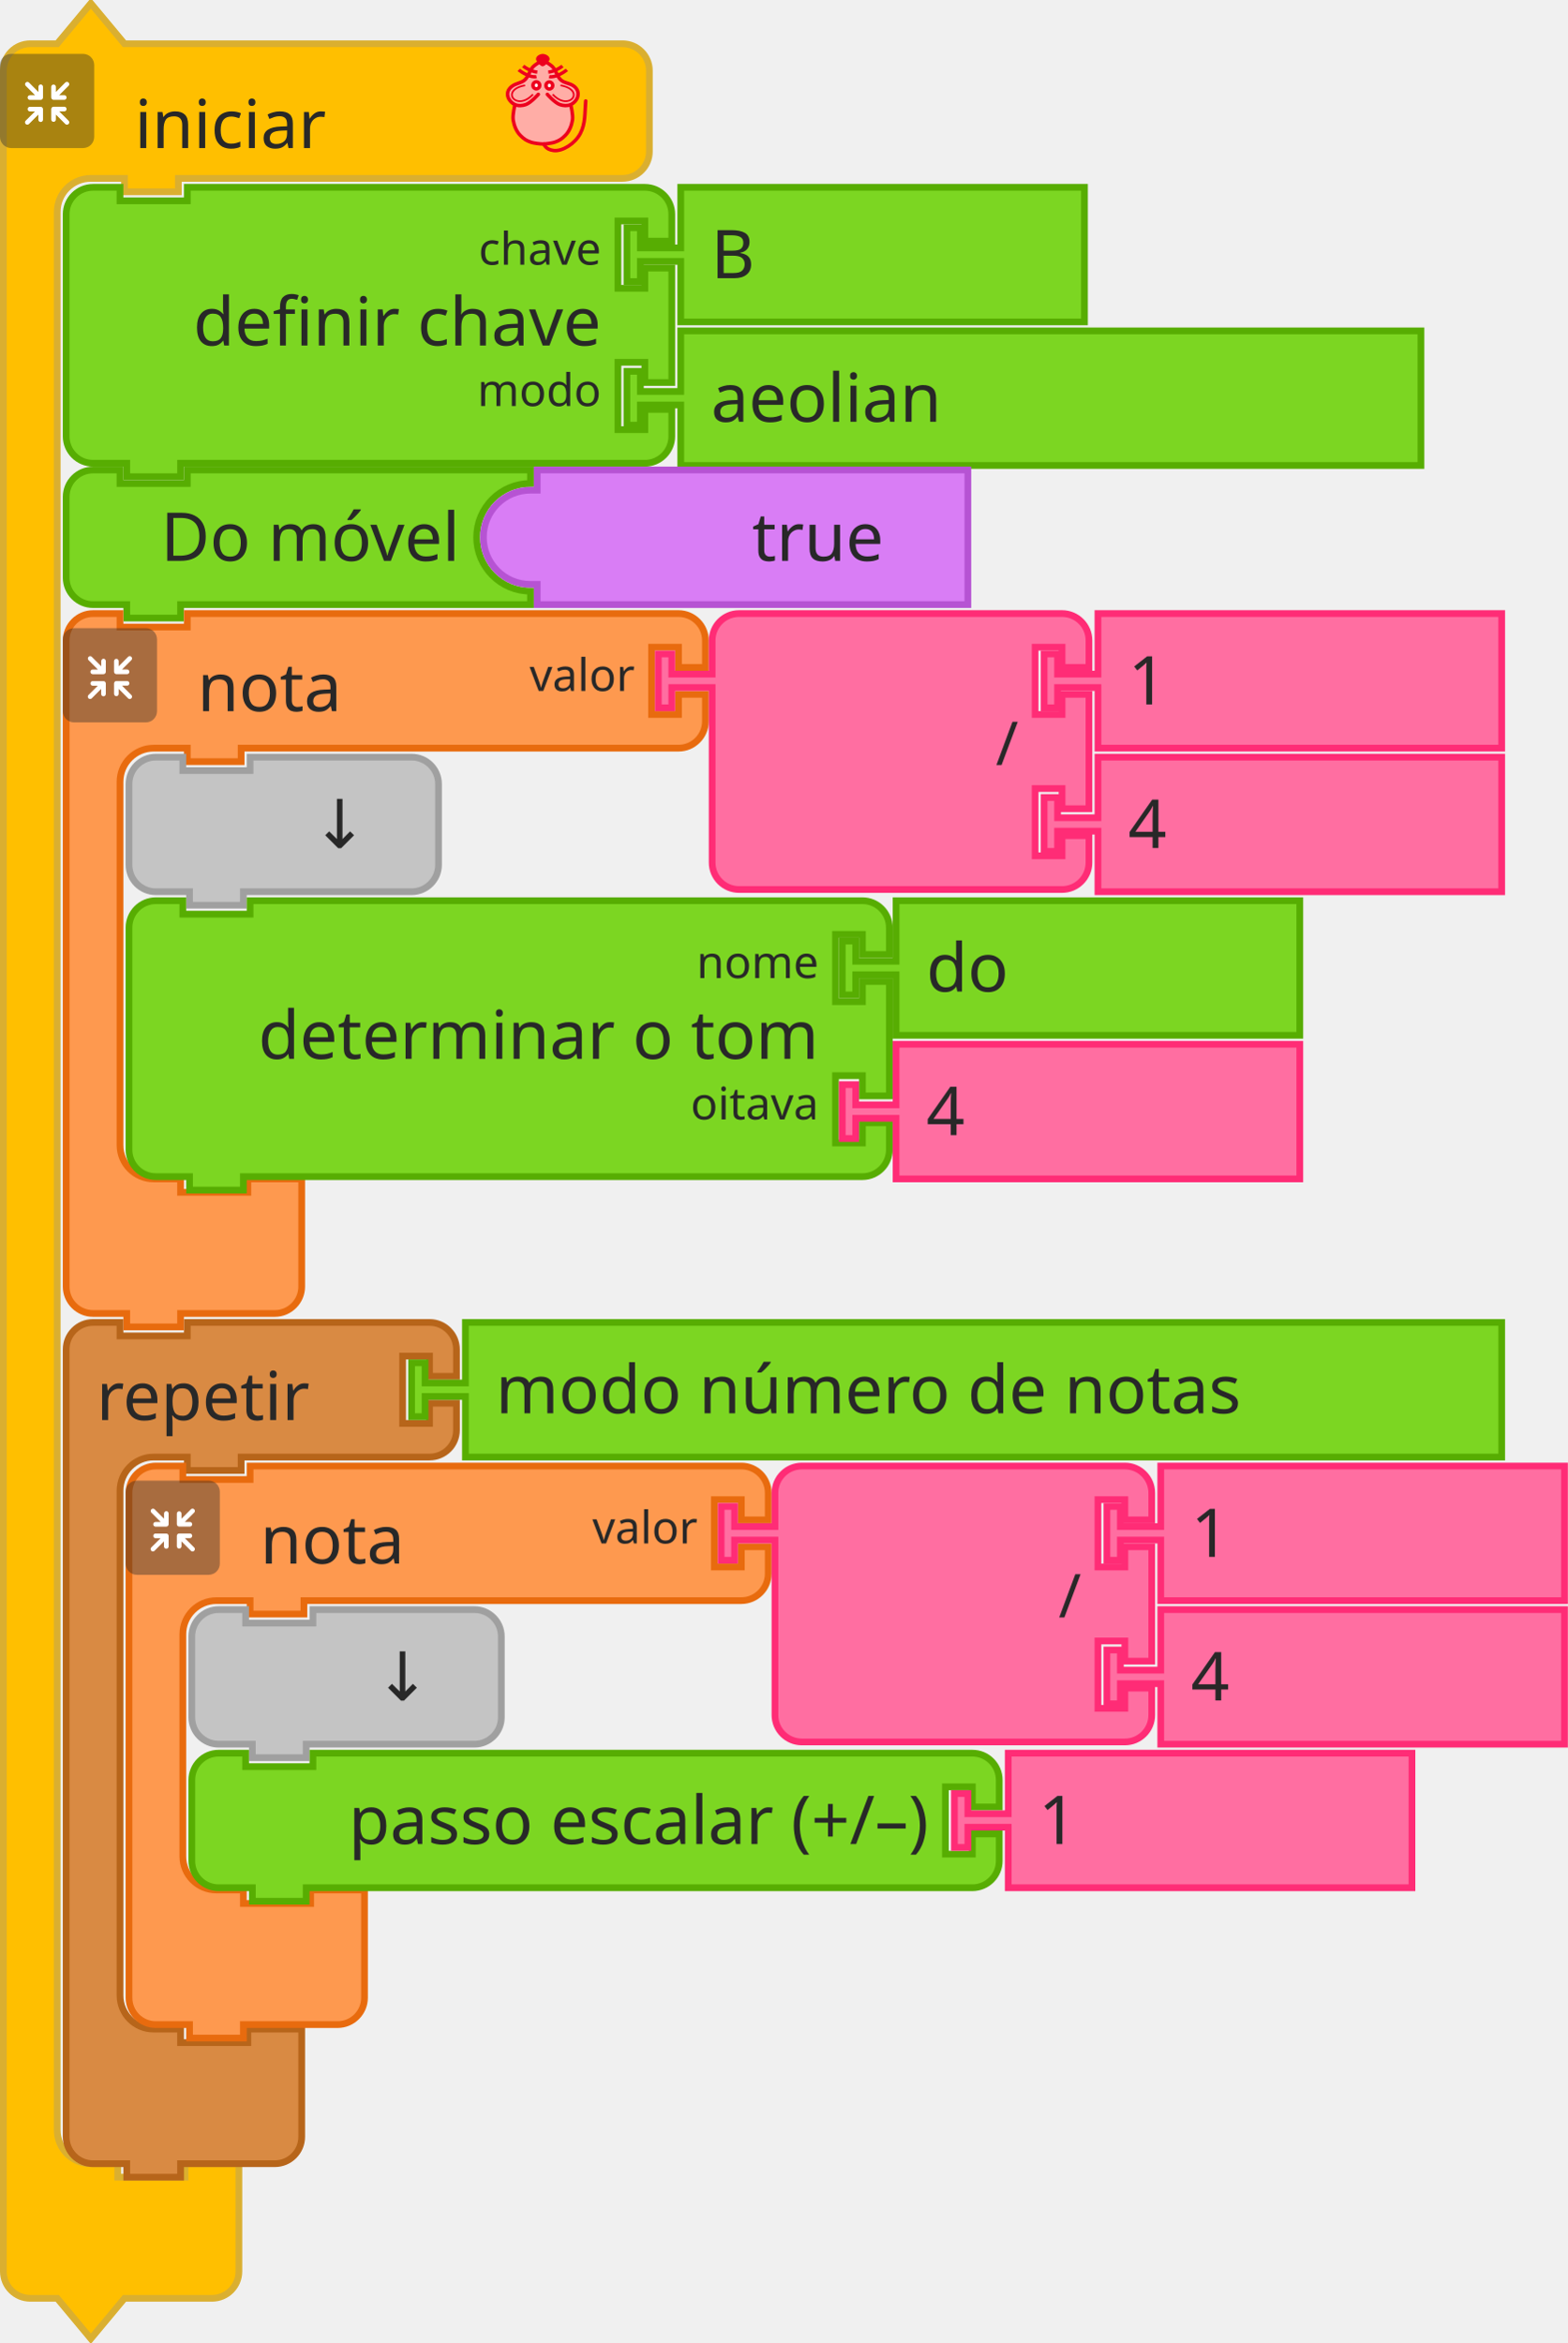
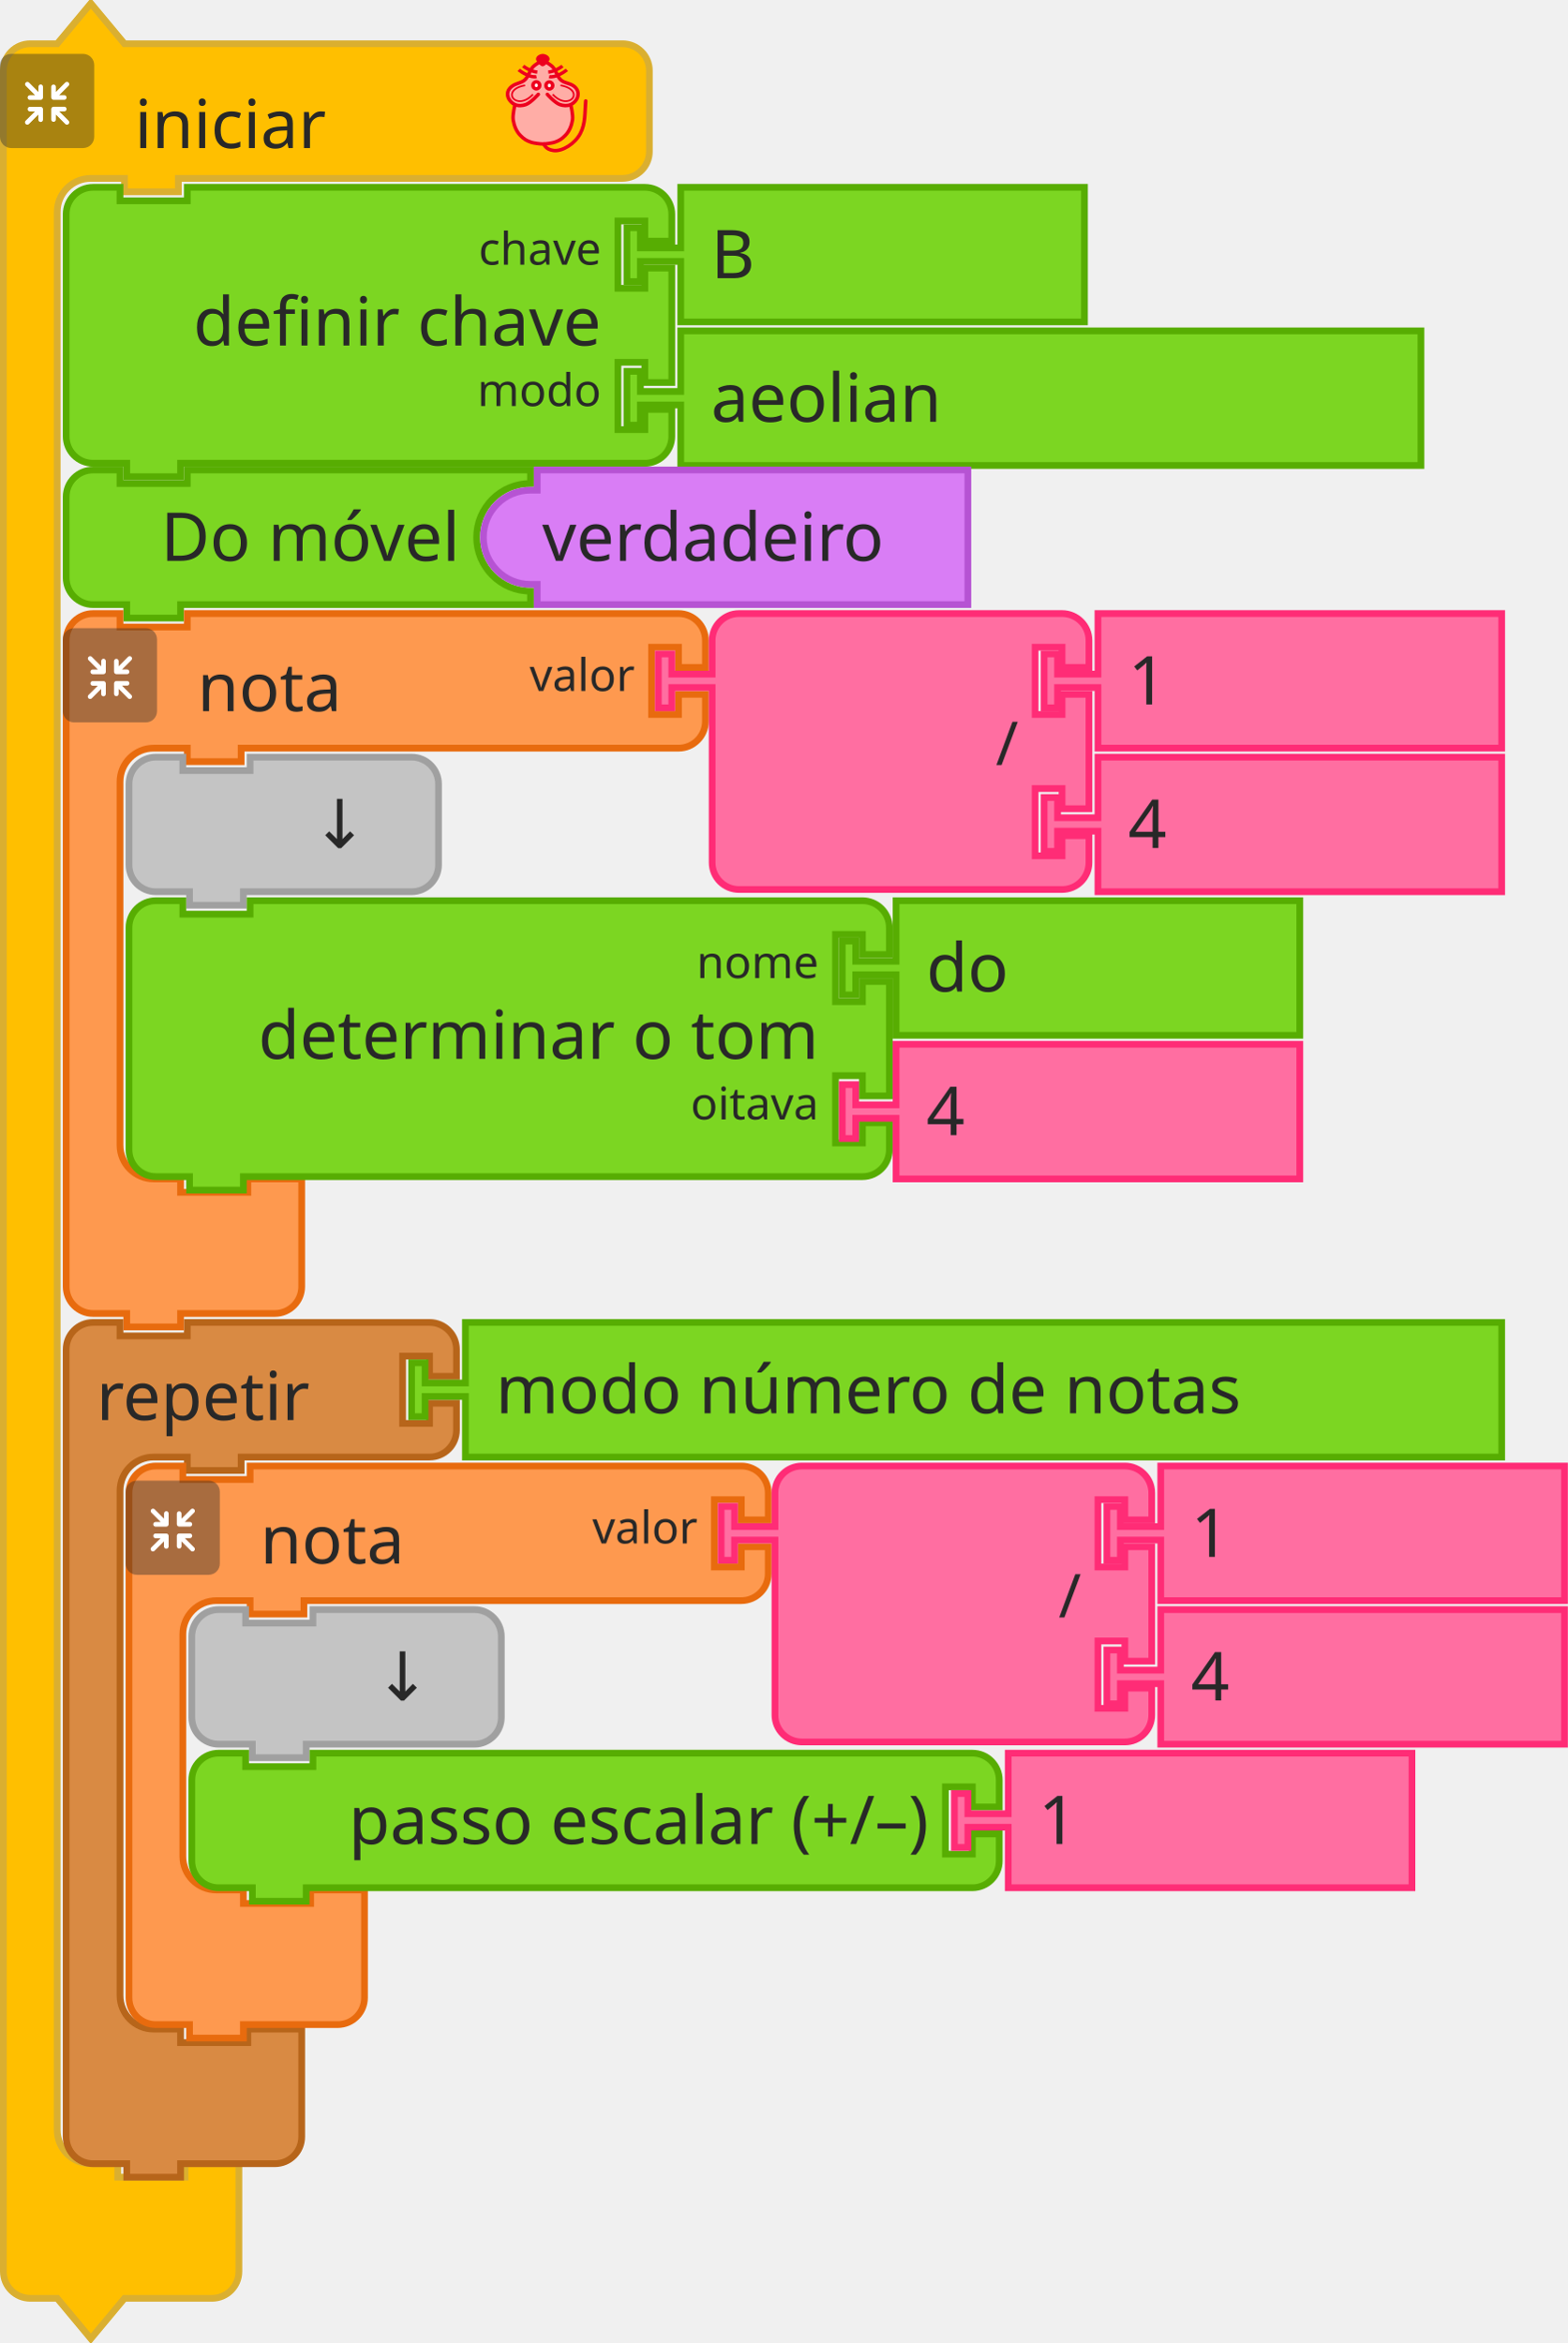
<svg xmlns="http://www.w3.org/2000/svg" width="349.5" height="522">
  <g>
    <g transform="translate(0, 0)">
      <g transform="scale(1.5, 1.5)">
        <path d="m0.5 14.5 L 0.5 10.5 A 4 4 90 0 1 4.5 6.5 L 8.5 6.5 L 13.5 0.5 L 18.5 6.5 L 27.5 6.5 L 88.5 6.5 L 92.5 6.5 A 4 4 90 0 1 96.5 10.5 L 96.5 14.5 L 96.5 18.5 L 96.5 22.5 A 4 4 90 0 1 92.5 26.5 L 88.5 26.5 L 27.5 26.5 L 26.5 26.5 L 26.5 28.5 L 18.5 28.5 L 18.5 26.5 L 17.5 26.5 L 13.5 26.5 A 5 5 90 0 0 8.5 31.5 L 8.5 35.5 L 8.5 39.5 L 8.5 312.5 L 8.5 316.5 A 5 5 90 0 0 13.5 321.5 L 17.5 321.5 L 17.5 323.5 L 27.5 323.5 L 27.5 321.5 L 35.5 321.5 L 35.5 327.5 L 35.5 333.5 L 35.5 337.5 A 4 4 90 0 1 31.5 341.5 L 27.5 341.5 L 18.5 341.5 L 13.5 347.5 L 8.5 341.5 L 4.5 341.5 A 4 4 90 0 1 0.5 337.5 L 0.5 333.5 z" style="fill:#FFBF00;fill-opacity:1;stroke:#DAAF30;stroke-width:1;stroke-linecap:round;stroke-opacity:1;" />
        <text style="font-size:10px;fill:#282828;font-family:sans-serif;text-anchor:start">
          <tspan x="20" y="22">iniciar</tspan>
        </text>
      </g>
    </g>
    <g transform="translate(0, 12) scale(0.5 0.5)">
      <g style="isolation:isolate">
        <g id="レイヤー_2" data-name="レイヤー 2">
          <g id="Icon">
            <rect width="42" height="42" rx="5" ry="5" style="fill:#292929;opacity:0.4;mix-blend-mode:multiply" />
            <path d="M30.56,29.8l-4.17-4.16h2.26a1,1,0,1,0,0-2.07H23.94a1.08,1.08,0,0,0-1.11,1v0s0,0,0,.06v4.64h0a1,1,0,1,0,2.08,0V27.08l4.19,4.19a1,1,0,0,0,1.46,0A1,1,0,0,0,30.56,29.8Z" style="fill:#fff" />
            <path d="M19.17,24.6a1.08,1.08,0,0,0-1.11-1H13.35a1,1,0,1,0,0,2.07H15.6L11.44,29.8a1,1,0,0,0,1.47,1.47l4.18-4.19v2.26a1,1,0,1,0,2.08,0V24.7s0,0,0-.06A.08.08,0,0,1,19.17,24.6Z" style="fill:#fff" />
            <path d="M23.94,20.5h4.7a1,1,0,1,0,0-2.08H26.39l4.17-4.16a1,1,0,0,0,0-1.47,1,1,0,0,0-1.46,0L24.91,17V14.72a1,1,0,1,0-2.08,0v4.64a.43.43,0,0,0,0,.05v.05A1.09,1.09,0,0,0,23.94,20.5Z" style="fill:#fff" />
            <path d="M18.13,13.62a1.08,1.08,0,0,0-1,1.09V17l-4.18-4.19a1,1,0,0,0-1.47,0,1,1,0,0,0,0,1.46l4.16,4.17H13.35a1,1,0,1,0,0,2.08h4.71a1.09,1.09,0,0,0,1.11-1,.08.08,0,0,1,0,0s0,0,0-.06V14.71A1.07,1.07,0,0,0,18.13,13.62Z" style="fill:#fff" />
          </g>
        </g>
      </g>
    </g>
    <g transform="translate(110, 12) scale(0.4 0.4)">
      <g transform="translate(-3.188483,0.1254822)" style="fill:#ffada6;stroke:#ed001d;stroke-width:2;stroke-miterlimit:4;stroke-dasharray:none" id="g3586">
        <path style="fill:#ffada6;stroke:none;stroke-width:1px;stroke-linecap:butt;stroke-linejoin:miter;stroke-opacity:1" id="path4725" d="m 31.188,5.875 c 0,0 -1.255,-1 -2,-1 -1.491,0 -2.946,0.946 -4,2 -1.581,1.581 -1.693,4.186 -3,6 -0.827,1.147 -1.853,2.173 -3,3 -1.814,1.307 -4.419,1.419 -6,3 -1.054,1.054 -2,2.509 -2,4 0,1.491 1.177,3.54 2,4 2.595,1.45 0.837,0.649 2,2 0,0 -1.04,3.301 -1,5 0.065,2.748 2,7 2,8 0,1 3.622,4.469 6,6 2.395,1.542 5.324,2.059 8.165,2.258 3.066,0.215 5.976,-0.356 8.67,-1.835 1.653,-0.907 3.02,-1.925 4.165,-3.423 1.631,-2.136 3.31,-4.403 4,-7 0.428,-1.611 0.204,-3.346 0,-5 -0.168,-1.364 -1.272,-2.653 -1,-4 0.33,-1.634 2.32,-2.478 3,-4 0.694,-1.552 1.688,-3.446 1,-5 -0.786,-1.777 -3.358,-1.961 -5,-3 -1.016,-0.643 -2.106,-1.197 -3,-2 -1.936,-1.74 -3.442,-3.914 -5,-6 -0.719,-0.963 -1.045,-2.27 -2,-3 -0.838,-0.64 -1.974,-1.242 -3,-1 -0.459,0.108 -1,1 -1,1" />
        <path d="m 46.21,28.157 c 0,0 1.464,5.739 1.001,8.584 -0.503,3.094 -1.734,6.32 -4.004,8.584 -2.062,2.056 -3.207,2.828 -6.007,3.815 -1.29,0.455 -4.974,0.954 -6.514,0.954 -1.541,0 -5.224,-0.499 -6.514,-0.954 -2.799,-0.987 -3.945,-1.759 -6.007,-3.815 -2.271,-2.264 -3.501,-5.49 -4.004,-8.584 -0.463,-2.845 1.001,-8.584 1.001,-8.584 M 28.176,22.434 c 0,0 -4.122,4.706 -7.008,5.723 -1.878,0.662 -4.202,0.826 -6.007,0 -1.926,-0.882 -3.584,-2.773 -4.004,-4.769 -0.478,-2.269 0.559,-4.124 2.47,-5.529 2.067,-1.52 4.598,-1.663 6.539,-3.055 2.515,-1.804 2.912,-5.39 5.005,-7.63 1.421,-1.521 5.513,-3.815 5.513,-3.815 0,0 4.092,2.294 5.513,3.815 2.093,2.24 2.49,5.826 5.005,7.63 1.941,1.392 4.539,1.466 6.606,2.927 1.937,1.37 2.882,3.387 2.404,5.656 -0.421,1.996 -2.079,3.887 -4.004,4.769 -1.805,0.826 -4.129,0.662 -6.007,0 -2.885,-1.017 -7.008,-5.723 -7.008,-5.723" id="path4505-6" style="fill:none;stroke:#ed001d;stroke-width:1.954;stroke-linecap:round;stroke-linejoin:miter;stroke-miterlimit:4;stroke-dasharray:none;stroke-opacity:1" />
        <g id="g4565" transform="matrix(1.001084,0,0,0.9537592,57.40195,5.386365)" style="fill:none;stroke:#ed001d;stroke-opacity:1">
          <g id="g4553" transform="translate(0,-1)" style="fill:none;stroke:#ed001d;stroke-opacity:1">
-             <path d="M -30.228,8.514 C -33.423,9.403 -38.624,5.875 -40.103,4.586" id="path3411-7" style="fill:none;fill-rule:evenodd;stroke:#ed001d;stroke-width:1.932;stroke-linecap:butt;stroke-linejoin:miter;stroke-miterlimit:4;stroke-dasharray:none;stroke-opacity:1" />
-             <path d="M -29.76,5.905 C -33.101,5.474 -35.931,3.736 -37.634,2.342" id="path3413-5" style="fill:none;fill-rule:evenodd;stroke:#ed001d;stroke-width:1.932;stroke-linecap:butt;stroke-linejoin:miter;stroke-miterlimit:4;stroke-dasharray:none;stroke-opacity:1" />
+             <path d="M -30.228,8.514 C -33.423,9.403 -38.624,5.875 -40.103,4.586" id="path3411-7" style="fill:none;fill-rule:parodd;stroke:#ed001d;stroke-width:1.932;stroke-linecap:butt;stroke-linejoin:miter;stroke-miterlimit:4;stroke-dasharray:none;stroke-opacity:1" />
+             <path d="M -29.76,5.905 C -33.101,5.474 -35.931,3.736 -37.634,2.342" id="path3413-5" style="fill:none;fill-rule:parodd;stroke:#ed001d;stroke-width:1.932;stroke-linecap:butt;stroke-linejoin:miter;stroke-miterlimit:4;stroke-dasharray:none;stroke-opacity:1" />
          </g>
          <g id="g4557" style="fill:none;stroke:#ed001d;stroke-opacity:1">
-             <path d="m -23.146,7.514 c 3.195,0.889 8.396,-2.64 9.874,-3.929" id="path3411-3" style="fill:none;fill-rule:evenodd;stroke:#ed001d;stroke-width:1.932;stroke-linecap:butt;stroke-linejoin:miter;stroke-miterlimit:4;stroke-dasharray:none;stroke-opacity:1" />
-             <path d="m -23.614,4.905 c 3.341,-0.431 6.171,-2.168 7.873,-3.563" id="path3413-56" style="fill:none;fill-rule:evenodd;stroke:#ed001d;stroke-width:1.932;stroke-linecap:butt;stroke-linejoin:miter;stroke-miterlimit:4;stroke-dasharray:none;stroke-opacity:1" />
+             <path d="m -23.146,7.514 c 3.195,0.889 8.396,-2.64 9.874,-3.929" id="path3411-3" style="fill:none;fill-rule:parodd;stroke:#ed001d;stroke-width:1.932;stroke-linecap:butt;stroke-linejoin:miter;stroke-miterlimit:4;stroke-dasharray:none;stroke-opacity:1" />
+             <path d="m -23.614,4.905 c 3.341,-0.431 6.171,-2.168 7.873,-3.563" id="path3413-56" style="fill:none;fill-rule:parodd;stroke:#ed001d;stroke-width:1.932;stroke-linecap:butt;stroke-linejoin:miter;stroke-miterlimit:4;stroke-dasharray:none;stroke-opacity:1" />
          </g>
        </g>
        <g id="g4636" transform="matrix(1.001084,0,0,0.9537592,57.9306,3.478847)" style="fill:#ffffff;stroke:#ed001d;stroke-opacity:1;fill-opacity:0.941">
-           <ellipse cx="-30.837" cy="14.613" id="circle3409-2" rx="1.885" ry="2.067" style="fill:#ffffff;fill-rule:evenodd;stroke:#ed001d;stroke-width:2;stroke-linecap:butt;stroke-linejoin:miter;stroke-miterlimit:4;stroke-dasharray:none;stroke-opacity:1;fill-opacity:0.941" />
-           <ellipse cx="-23.593" cy="14.699" id="ellipse4229-9" rx="1.885" ry="2.067" style="fill:#ffffff;fill-rule:evenodd;stroke:#ed001d;stroke-width:2;stroke-linecap:butt;stroke-linejoin:miter;stroke-miterlimit:4;stroke-dasharray:none;stroke-opacity:1;fill-opacity:0.941" />
+           <ellipse cx="-30.837" cy="14.613" id="circle3409-2" rx="1.885" ry="2.067" style="fill:#ffffff;fill-rule:parodd;stroke:#ed001d;stroke-width:2;stroke-linecap:butt;stroke-linejoin:miter;stroke-miterlimit:4;stroke-dasharray:none;stroke-opacity:1;fill-opacity:0.941" />
+           <ellipse cx="-23.593" cy="14.699" id="ellipse4229-9" rx="1.885" ry="2.067" style="fill:#ffffff;fill-rule:parodd;stroke:#ed001d;stroke-width:2;stroke-linecap:butt;stroke-linejoin:miter;stroke-miterlimit:4;stroke-dasharray:none;stroke-opacity:1;fill-opacity:0.941" />
        </g>
        <g id="g4632" transform="matrix(1.001084,0,0,0.9537592,58.02711,3.478847)" style="fill:none;stroke:#ed001d;stroke-opacity:1">
-           <path d="m -37.187,14.625 c -14.34,2.75 -4.81,15.672 4.375,5.25" id="path4303-1" style="fill:none;fill-rule:evenodd;stroke:#ed001d;stroke-width:1px;stroke-linecap:butt;stroke-linejoin:miter;stroke-miterlimit:4;stroke-dasharray:none;stroke-opacity:1" />
-           <path d="m -17.437,14.625 c 14.34,2.75 4.81,15.672 -4.375,5.25" id="path4303-1-2" style="fill:none;fill-rule:evenodd;stroke:#ed001d;stroke-width:1px;stroke-linecap:butt;stroke-linejoin:miter;stroke-miterlimit:4;stroke-dasharray:none;stroke-opacity:1" />
-         </g>
-         <path d="m 33.128,3.359 c -1.385,1.314 -1.986,2.379 -2.46,2.379 -0.663,0 -1.273,-1.065 -2.46,-2.379 -0.973,-1.077 1.101,-2.379 2.46,-2.379 1.359,0 3.533,1.361 2.46,2.379 z" id="path4227-7" style="fill:#ed001d;fill-rule:evenodd;stroke:#ed001d;stroke-width:2.164;stroke-linecap:butt;stroke-linejoin:miter;stroke-miterlimit:4;stroke-dasharray:none;stroke-opacity:1;fill-opacity:1" />
+           <path d="m -37.187,14.625 c -14.34,2.75 -4.81,15.672 4.375,5.25" id="path4303-1" style="fill:none;fill-rule:parodd;stroke:#ed001d;stroke-width:1px;stroke-linecap:butt;stroke-linejoin:miter;stroke-miterlimit:4;stroke-dasharray:none;stroke-opacity:1" />
+           <path d="m -17.437,14.625 c 14.34,2.75 4.81,15.672 -4.375,5.25" id="path4303-1-2" style="fill:none;fill-rule:parodd;stroke:#ed001d;stroke-width:1px;stroke-linecap:butt;stroke-linejoin:miter;stroke-miterlimit:4;stroke-dasharray:none;stroke-opacity:1" />
+         </g>
+         <path d="m 33.128,3.359 c -1.385,1.314 -1.986,2.379 -2.46,2.379 -0.663,0 -1.273,-1.065 -2.46,-2.379 -0.973,-1.077 1.101,-2.379 2.46,-2.379 1.359,0 3.533,1.361 2.46,2.379 z" id="path4227-7" style="fill:#ed001d;fill-rule:parodd;stroke:#ed001d;stroke-width:2.164;stroke-linecap:butt;stroke-linejoin:miter;stroke-miterlimit:4;stroke-dasharray:none;stroke-opacity:1;fill-opacity:1" />
        <path style="fill:none;stroke:#ed001d;stroke-width:1.954;stroke-linecap:round;stroke-linejoin:miter;stroke-miterlimit:4;stroke-dasharray:none;stroke-opacity:1" id="path4653" d="m 31.302,50.086 c 0,0 0.723,3.124 5.5,3.67 4.777,0.546 11.785,-3.779 14.788,-9.501 3.003,-5.723 2.403,-11.491 3.003,-18.121" />
      </g>
    </g>
  </g>
  <g transform="translate(14, 41)">
    <g transform="scale(1.5, 1.5)">
      <path d="m0.5 8.5 L 0.5 4.5 A 4 4 90 0 1 4.5 0.5 L 8.5 0.5 L 8.5 2.5 L 18.5 2.5 L 18.5 0.5 L 82.5 0.5 L 86.5 0.5 A 4 4 90 0 1 90.5 4.5 L 90.5 8.5 L 86.5 8.5 L 86.5 5.5 L 82.5 5.5 L 82.5 15.5 L 86.5 15.5 L 86.5 12.5 L 90.5 12.5 L 90.5 29.5 L 86.5 29.5 L 86.5 26.5 L 82.5 26.5 L 82.5 36.5 L 86.5 36.5 L 86.5 33.5 L 90.5 33.5 L 90.5 37.5 A 4 4 90 0 1 86.5 41.5 L 82.5 41.5 L 18.5 41.5 L 17.5 41.5 L 17.5 43.5 L 9.5 43.5 L 9.5 41.5 L 8.5 41.5 L 4.5 41.5 A 4 4 90 0 1 0.5 37.5 L 0.5 33.5 L 0.5 12.5 L 0.5 8.5 z" style="fill:#7CD622;fill-opacity:1;stroke:#57AD02;stroke-width:1;stroke-linecap:round;stroke-opacity:1;" />
      <text style="font-size:10px;fill:#282828;font-family:sans-serif;text-anchor:end">
        <tspan x="80" y="24">definir chave</tspan>
      </text>
      <text style="font-size:6.667px;fill:#282828;font-family:sans-serif;text-anchor:end">
        <tspan x="80" y="12">chave</tspan>
      </text>
      <text style="font-size:6.667px;fill:#282828;font-family:sans-serif;text-anchor:end">
        <tspan x="80" y="33">modo</tspan>
      </text>
    </g>
  </g>
  <g transform="translate(139, 41)">
    <g transform="scale(1.5, 1.5)">
      <path d="m8.5 0.5 L 68.5 0.5 L 68.5 20.5 L 8.5 20.5 L 8.5 12.5 L 8.5 11.5 L 2.5 11.5 L 2.5 14.5 L 0.5 14.5 L 0.5 6.5 L 2.5 6.5 L 2.5 9.5 L 8.5 9.5 L 8.5 8.5 z" style="fill:#7CD622;fill-opacity:1;stroke:#57AD02;stroke-width:1;stroke-linecap:round;stroke-opacity:1;" />
      <text style="font-size:10px;fill:#282828;font-family:sans-serif;text-anchor:start">
        <tspan x="13" y="14">B</tspan>
      </text>
    </g>
  </g>
  <g transform="translate(139, 73)">
    <g transform="scale(1.5, 1.5)">
      <path d="m8.5 0.5 L 118.5 0.5 L 118.5 20.5 L 8.5 20.5 L 8.5 12.5 L 8.5 11.5 L 2.5 11.5 L 2.5 14.5 L 0.5 14.5 L 0.5 6.5 L 2.5 6.5 L 2.5 9.5 L 8.5 9.5 L 8.5 8.5 z" style="fill:#7CD622;fill-opacity:1;stroke:#57AD02;stroke-width:1;stroke-linecap:round;stroke-opacity:1;" />
      <text style="font-size:10px;fill:#282828;font-family:sans-serif;text-anchor:start">
        <tspan x="13" y="14">aeolian</tspan>
      </text>
    </g>
  </g>
  <g transform="translate(14, 104)">
    <g transform="scale(1.5, 1.5)">
      <path d="m0.5 8.5 L 0.5 4.5 A 4 4 90 0 1 4.5 0.5 L 8.5 0.5 L 8.5 2.5 L 18.5 2.5 L 18.5 0.5 L 66.5 0.5 L 69.5 0.5 L 69.5 2.5 A 8 8 90 0 0 61.5 10.5 A 8 8 90 0 0 69.5 18.5 L 69.5 20.5 L 66.5 20.5 L 18.5 20.5 L 17.5 20.5 L 17.5 22.5 L 9.5 22.5 L 9.5 20.5 L 8.5 20.5 L 4.5 20.5 A 4 4 90 0 1 0.5 16.5 L 0.5 12.5 z" style="fill:#7CD622;fill-opacity:1;stroke:#57AD02;stroke-width:1;stroke-linecap:round;stroke-opacity:1;" />
      <text style="font-size:10px;fill:#282828;font-family:sans-serif;text-anchor:end">
        <tspan x="59" y="14">Do móvel</tspan>
      </text>
    </g>
  </g>
  <g transform="translate(107, 104)">
    <g transform="scale(1.5, 1.5)">
      <path d="m0.5 10.5 A 7 7 90 0 1 7.5 3.5 L 8.5 3.5 L 8.5 2.5 L 8.5 0.5 L 72.5 0.5 L 72.5 16.5 L 72.5 20.5 L 8.5 20.5 L 8.5 18.5 L 8.5 17.5 L 7.5 17.5 A 7 7 90 0 1 0.5 10.5 z" style="fill:#D97DF5;fill-opacity:1;stroke:#B653D3;stroke-width:1;stroke-linecap:round;stroke-opacity:1;" />
      <text style="font-size:10px;fill:#282828;font-family:sans-serif;text-anchor:end">
-         <tspan x="60" y="14">true</tspan>
+         <tspan x="60" y="14">verdadeiro</tspan>
      </text>
    </g>
  </g>
  <g transform="translate(14, 294)">
    <g transform="scale(1.5, 1.5)">
      <path d="m0.5 8.5 L 0.5 4.5 A 4 4 90 0 1 4.5 0.5 L 8.5 0.5 L 8.5 2.5 L 18.5 2.5 L 18.5 0.5 L 27.5 0.5 L 50.5 0.5 L 54.5 0.5 A 4 4 90 0 1 58.5 4.5 L 58.5 8.5 L 54.5 8.5 L 54.5 5.5 L 50.5 5.5 L 50.5 15.5 L 54.5 15.5 L 54.5 12.5 L 58.5 12.5 L 58.5 16.5 A 4 4 90 0 1 54.5 20.5 L 50.5 20.5 L 27.5 20.5 L 26.5 20.5 L 26.5 22.5 L 18.5 22.5 L 18.5 20.5 L 17.5 20.5 L 13.5 20.5 A 5 5 90 0 0 8.5 25.5 L 8.5 29.5 L 8.5 33.5 L 8.5 96.5 L 8.5 100.5 A 5 5 90 0 0 13.5 105.5 L 17.5 105.5 L 17.5 107.5 L 27.5 107.5 L 27.5 105.5 L 35.5 105.5 L 35.5 111.5 L 35.5 117.5 L 35.5 121.5 A 4 4 90 0 1 31.5 125.5 L 27.5 125.5 L 18.5 125.5 L 17.5 125.5 L 17.5 127.5 L 9.5 127.5 L 9.5 125.5 L 8.5 125.5 L 4.5 125.5 A 4 4 90 0 1 0.5 121.5 L 0.5 117.5 z" style="fill:#D98A43;fill-opacity:1;stroke:#B7651A;stroke-width:1;stroke-linecap:round;stroke-opacity:1;" />
      <text style="font-size:10px;fill:#282828;font-family:sans-serif;text-anchor:start">
        <tspan x="5" y="15">repetir</tspan>
      </text>
      <text style="font-size:6.667px;fill:#282828;font-family:sans-serif;text-anchor:end">
        <tspan x="48" y="12" />
      </text>
    </g>
  </g>
  <g>
    <g transform="translate(14, 136)">
      <g transform="scale(1.5, 1.5)">
        <path d="m0.5 8.5 L 0.5 4.5 A 4 4 90 0 1 4.5 0.5 L 8.5 0.5 L 8.5 2.5 L 18.5 2.5 L 18.5 0.5 L 27.5 0.5 L 87.5 0.5 L 91.5 0.5 A 4 4 90 0 1 95.5 4.5 L 95.5 8.5 L 91.5 8.5 L 91.5 5.5 L 87.5 5.5 L 87.5 15.5 L 91.5 15.5 L 91.5 12.5 L 95.5 12.5 L 95.5 16.5 A 4 4 90 0 1 91.5 20.5 L 87.5 20.5 L 27.5 20.5 L 26.5 20.5 L 26.5 22.5 L 18.5 22.5 L 18.5 20.5 L 17.5 20.5 L 13.5 20.5 A 5 5 90 0 0 8.5 25.5 L 8.5 29.5 L 8.5 33.5 L 8.5 75.5 L 8.5 79.5 A 5 5 90 0 0 13.5 84.5 L 17.5 84.5 L 17.5 86.5 L 27.5 86.5 L 27.5 84.5 L 35.5 84.5 L 35.5 90.5 L 35.5 96.5 L 35.5 100.5 A 4 4 90 0 1 31.5 104.5 L 27.5 104.5 L 18.5 104.5 L 17.5 104.5 L 17.5 106.5 L 9.5 106.5 L 9.5 104.5 L 8.5 104.5 L 4.5 104.5 A 4 4 90 0 1 0.5 100.5 L 0.5 96.5 z" style="fill:#FE994F;fill-opacity:1;stroke:#E86B0E;stroke-width:1;stroke-linecap:round;stroke-opacity:1;" />
        <text style="font-size:10px;fill:#282828;font-family:sans-serif;text-anchor:start">
          <tspan x="20" y="15">nota</tspan>
        </text>
        <text style="font-size:6.667px;fill:#282828;font-family:sans-serif;text-anchor:end">
          <tspan x="85" y="12">valor</tspan>
        </text>
      </g>
    </g>
    <g transform="translate(14, 140) scale(0.5 0.5)">
      <g style="isolation:isolate">
        <g id="レイヤー_2" data-name="レイヤー 2">
          <g id="Icon">
            <rect width="42" height="42" rx="5" ry="5" style="fill:#292929;opacity:0.4;mix-blend-mode:multiply" />
            <path d="M30.56,29.8l-4.17-4.16h2.26a1,1,0,1,0,0-2.07H23.94a1.08,1.08,0,0,0-1.11,1v0s0,0,0,.06v4.64h0a1,1,0,1,0,2.08,0V27.08l4.19,4.19a1,1,0,0,0,1.46,0A1,1,0,0,0,30.56,29.8Z" style="fill:#fff" />
            <path d="M19.17,24.6a1.08,1.08,0,0,0-1.11-1H13.35a1,1,0,1,0,0,2.07H15.6L11.44,29.8a1,1,0,0,0,1.47,1.47l4.18-4.19v2.26a1,1,0,1,0,2.08,0V24.7s0,0,0-.06A.08.08,0,0,1,19.17,24.6Z" style="fill:#fff" />
            <path d="M23.94,20.5h4.7a1,1,0,1,0,0-2.08H26.39l4.17-4.16a1,1,0,0,0,0-1.47,1,1,0,0,0-1.46,0L24.91,17V14.72a1,1,0,1,0-2.08,0v4.64a.43.43,0,0,0,0,.05v.05A1.09,1.09,0,0,0,23.94,20.5Z" style="fill:#fff" />
            <path d="M18.13,13.62a1.08,1.08,0,0,0-1,1.09V17l-4.18-4.19a1,1,0,0,0-1.47,0,1,1,0,0,0,0,1.46l4.16,4.17H13.35a1,1,0,1,0,0,2.08h4.71a1.09,1.09,0,0,0,1.11-1,.08.08,0,0,1,0,0s0,0,0-.06V14.71A1.07,1.07,0,0,0,18.13,13.62Z" style="fill:#fff" />
          </g>
        </g>
      </g>
    </g>
  </g>
  <g transform="translate(146, 136)">
    <g transform="scale(1.5, 1.5)">
      <path d="m8.5 8.5 L 8.5 4.5 A 4 4 90 0 1 12.5 0.5 L 16.5 0.5 L 26.5 0.5 L 56.5 0.5 L 60.5 0.5 A 4 4 90 0 1 64.5 4.5 L 64.5 8.5 L 60.5 8.5 L 60.5 5.5 L 56.5 5.5 L 56.5 15.5 L 60.5 15.5 L 60.5 12.5 L 64.5 12.5 L 64.5 29.5 L 60.5 29.5 L 60.5 26.5 L 56.5 26.5 L 56.5 36.5 L 60.5 36.5 L 60.5 33.5 L 64.5 33.5 L 64.5 37.5 A 4 4 90 0 1 60.5 41.5 L 56.5 41.5 L 26.5 41.5 L 16.5 41.5 L 12.5 41.5 A 4 4 90 0 1 8.5 37.5 L 8.5 33.5 L 8.5 12.5 L 8.5 11.5 L 2.5 11.5 L 2.5 14.5 L 0.5 14.5 L 0.5 6.5 L 2.5 6.5 L 2.5 9.5 L 8.5 9.5 L 8.5 8.5 z" style="fill:#FF6EA1;fill-opacity:1;stroke:#FF2C76;stroke-width:1;stroke-linecap:round;stroke-opacity:1;" />
      <text style="font-size:9px;fill:#282828;font-family:sans-serif;text-anchor:end">
        <tspan x="54" y="23">/</tspan>
      </text>
      <text style="font-size:6px;fill:#282828;font-family:sans-serif;text-anchor:end">
        <tspan x="54" y="12" />
      </text>
      <text style="font-size:6px;fill:#282828;font-family:sans-serif;text-anchor:end">
        <tspan x="54" y="33" />
      </text>
    </g>
  </g>
  <g transform="translate(232, 136)">
    <g transform="scale(1.5, 1.5)">
      <path d="m8.5 0.5 L 68.5 0.5 L 68.5 20.5 L 8.5 20.5 L 8.5 12.5 L 8.5 11.5 L 2.5 11.5 L 2.5 14.5 L 0.5 14.5 L 0.5 6.5 L 2.5 6.5 L 2.5 9.5 L 8.5 9.5 L 8.5 8.5 z" style="fill:#FF6EA1;fill-opacity:1;stroke:#FF2C76;stroke-width:1;stroke-linecap:round;stroke-opacity:1;" />
      <text style="font-size:10px;fill:#282828;font-family:sans-serif;text-anchor:start">
        <tspan x="13" y="14">1</tspan>
      </text>
    </g>
  </g>
  <g transform="translate(232, 168)">
    <g transform="scale(1.5, 1.5)">
      <path d="m8.5 0.5 L 68.5 0.5 L 68.5 20.5 L 8.5 20.5 L 8.5 12.5 L 8.5 11.5 L 2.5 11.5 L 2.5 14.5 L 0.5 14.5 L 0.5 6.5 L 2.5 6.5 L 2.5 9.5 L 8.5 9.5 L 8.5 8.5 z" style="fill:#FF6EA1;fill-opacity:1;stroke:#FF2C76;stroke-width:1;stroke-linecap:round;stroke-opacity:1;" />
      <text style="font-size:10px;fill:#282828;font-family:sans-serif;text-anchor:start">
        <tspan x="13" y="14">4</tspan>
      </text>
    </g>
  </g>
  <g transform="translate(28, 168)">
    <g transform="scale(1.5, 1.5)">
      <path d="m0.5 8.5 L 0.5 4.5 A 4 4 90 0 1 4.5 0.5 L 8.5 0.5 L 8.5 2.5 L 18.5 2.5 L 18.5 0.5 L 38.5 0.5 L 42.5 0.5 A 4 4 90 0 1 46.5 4.5 L 46.5 8.5 L 46.5 12.5 L 46.5 16.5 A 4 4 90 0 1 42.5 20.5 L 38.5 20.5 L 18.5 20.5 L 17.5 20.5 L 17.5 22.5 L 9.5 22.5 L 9.5 20.5 L 8.5 20.5 L 4.5 20.5 A 4 4 90 0 1 0.5 16.5 L 0.5 12.5 z" style="fill:#C4C4C4;fill-opacity:1;stroke:#A0A0A0;stroke-width:1;stroke-linecap:round;stroke-opacity:1;" />
      <text style="font-size:10px;fill:#282828;font-family:sans-serif;text-anchor:end">
        <tspan x="36" y="14">↓</tspan>
      </text>
    </g>
  </g>
  <g transform="translate(28, 200)">
    <g transform="scale(1.5, 1.5)">
      <path d="m0.5 8.5 L 0.5 4.5 A 4 4 90 0 1 4.5 0.5 L 8.5 0.5 L 8.5 2.5 L 18.5 2.5 L 18.5 0.5 L 105.5 0.5 L 109.5 0.5 A 4 4 90 0 1 113.5 4.5 L 113.5 8.5 L 109.5 8.5 L 109.5 5.5 L 105.5 5.5 L 105.5 15.5 L 109.5 15.5 L 109.5 12.5 L 113.5 12.5 L 113.5 29.5 L 109.5 29.5 L 109.5 26.5 L 105.5 26.5 L 105.5 36.5 L 109.5 36.5 L 109.5 33.5 L 113.5 33.5 L 113.5 37.5 A 4 4 90 0 1 109.5 41.5 L 105.5 41.5 L 18.5 41.5 L 17.5 41.5 L 17.5 43.5 L 9.5 43.5 L 9.5 41.5 L 8.5 41.5 L 4.5 41.5 A 4 4 90 0 1 0.5 37.5 L 0.5 33.5 L 0.5 12.5 L 0.5 8.5 z" style="fill:#7CD622;fill-opacity:1;stroke:#57AD02;stroke-width:1;stroke-linecap:round;stroke-opacity:1;" />
      <text style="font-size:10px;fill:#282828;font-family:sans-serif;text-anchor:end">
        <tspan x="103" y="24">determinar o tom</tspan>
      </text>
      <text style="font-size:6.667px;fill:#282828;font-family:sans-serif;text-anchor:end">
        <tspan x="103" y="12">nome</tspan>
      </text>
      <text style="font-size:6.667px;fill:#282828;font-family:sans-serif;text-anchor:end">
        <tspan x="103" y="33">oitava</tspan>
      </text>
    </g>
  </g>
  <g transform="translate(187, 200)">
    <g transform="scale(1.5, 1.5)">
      <path d="m8.5 0.5 L 68.5 0.5 L 68.5 20.5 L 8.5 20.5 L 8.5 12.5 L 8.5 11.5 L 2.5 11.5 L 2.5 14.5 L 0.5 14.5 L 0.5 6.5 L 2.5 6.5 L 2.5 9.5 L 8.5 9.5 L 8.5 8.5 z" style="fill:#7CD622;fill-opacity:1;stroke:#57AD02;stroke-width:1;stroke-linecap:round;stroke-opacity:1;" />
      <text style="font-size:10px;fill:#282828;font-family:sans-serif;text-anchor:start">
        <tspan x="13" y="14">do</tspan>
      </text>
    </g>
  </g>
  <g transform="translate(187, 232)">
    <g transform="scale(1.5, 1.5)">
      <path d="m8.5 0.5 L 68.5 0.5 L 68.5 20.5 L 8.5 20.5 L 8.5 12.5 L 8.5 11.5 L 2.5 11.5 L 2.5 14.5 L 0.5 14.5 L 0.5 6.5 L 2.5 6.5 L 2.5 9.5 L 8.5 9.5 L 8.5 8.5 z" style="fill:#FF6EA1;fill-opacity:1;stroke:#FF2C76;stroke-width:1;stroke-linecap:round;stroke-opacity:1;" />
      <text style="font-size:10px;fill:#282828;font-family:sans-serif;text-anchor:start">
        <tspan x="13" y="14">4</tspan>
      </text>
    </g>
  </g>
  <g transform="translate(91, 294)">
    <g transform="scale(1.5, 1.5)">
      <path d="m8.5 0.5 L 162.5 0.5 L 162.5 20.5 L 8.5 20.5 L 8.5 12.5 L 8.5 11.5 L 2.5 11.5 L 2.5 14.5 L 0.5 14.5 L 0.5 6.5 L 2.5 6.5 L 2.5 9.5 L 8.5 9.5 L 8.5 8.5 z" style="fill:#7CD622;fill-opacity:1;stroke:#57AD02;stroke-width:1;stroke-linecap:round;stroke-opacity:1;" />
      <text style="font-size:10px;fill:#282828;font-family:sans-serif;text-anchor:start">
        <tspan x="13" y="14">modo número de notas</tspan>
      </text>
    </g>
  </g>
  <g>
    <g transform="translate(28, 326)">
      <g transform="scale(1.5, 1.5)">
        <path d="m0.5 8.5 L 0.5 4.5 A 4 4 90 0 1 4.5 0.5 L 8.5 0.5 L 8.5 2.5 L 18.5 2.5 L 18.5 0.5 L 27.5 0.5 L 87.5 0.5 L 91.5 0.5 A 4 4 90 0 1 95.5 4.5 L 95.5 8.5 L 91.5 8.5 L 91.5 5.5 L 87.5 5.5 L 87.5 15.5 L 91.5 15.5 L 91.5 12.5 L 95.5 12.5 L 95.5 16.5 A 4 4 90 0 1 91.5 20.5 L 87.5 20.5 L 27.5 20.5 L 26.5 20.5 L 26.5 22.5 L 18.5 22.5 L 18.5 20.5 L 17.5 20.5 L 13.5 20.5 A 5 5 90 0 0 8.5 25.5 L 8.5 29.5 L 8.5 33.5 L 8.5 54.5 L 8.5 58.5 A 5 5 90 0 0 13.5 63.5 L 17.5 63.5 L 17.5 65.5 L 27.5 65.5 L 27.5 63.5 L 35.5 63.5 L 35.5 69.5 L 35.5 75.5 L 35.5 79.5 A 4 4 90 0 1 31.5 83.5 L 27.5 83.5 L 18.5 83.5 L 17.5 83.5 L 17.5 85.5 L 9.5 85.5 L 9.5 83.5 L 8.5 83.5 L 4.5 83.5 A 4 4 90 0 1 0.5 79.5 L 0.5 75.5 z" style="fill:#FE994F;fill-opacity:1;stroke:#E86B0E;stroke-width:1;stroke-linecap:round;stroke-opacity:1;" />
        <text style="font-size:10px;fill:#282828;font-family:sans-serif;text-anchor:start">
          <tspan x="20" y="15">nota</tspan>
        </text>
        <text style="font-size:6.667px;fill:#282828;font-family:sans-serif;text-anchor:end">
          <tspan x="85" y="12">valor</tspan>
        </text>
      </g>
    </g>
    <g transform="translate(28, 330) scale(0.5 0.5)">
      <g style="isolation:isolate">
        <g id="レイヤー_2" data-name="レイヤー 2">
          <g id="Icon">
            <rect width="42" height="42" rx="5" ry="5" style="fill:#292929;opacity:0.4;mix-blend-mode:multiply" />
            <path d="M30.56,29.8l-4.17-4.16h2.26a1,1,0,1,0,0-2.07H23.94a1.08,1.08,0,0,0-1.11,1v0s0,0,0,.06v4.64h0a1,1,0,1,0,2.08,0V27.08l4.19,4.19a1,1,0,0,0,1.46,0A1,1,0,0,0,30.56,29.8Z" style="fill:#fff" />
            <path d="M19.17,24.6a1.08,1.08,0,0,0-1.11-1H13.35a1,1,0,1,0,0,2.07H15.6L11.44,29.8a1,1,0,0,0,1.47,1.47l4.18-4.19v2.26a1,1,0,1,0,2.08,0V24.7s0,0,0-.06A.08.08,0,0,1,19.17,24.6Z" style="fill:#fff" />
            <path d="M23.94,20.5h4.7a1,1,0,1,0,0-2.08H26.39l4.17-4.16a1,1,0,0,0,0-1.47,1,1,0,0,0-1.46,0L24.91,17V14.72a1,1,0,1,0-2.08,0v4.64a.43.43,0,0,0,0,.05v.05A1.09,1.09,0,0,0,23.94,20.5Z" style="fill:#fff" />
            <path d="M18.13,13.62a1.08,1.08,0,0,0-1,1.09V17l-4.18-4.19a1,1,0,0,0-1.47,0,1,1,0,0,0,0,1.46l4.16,4.17H13.35a1,1,0,1,0,0,2.08h4.71a1.09,1.09,0,0,0,1.11-1,.08.08,0,0,1,0,0s0,0,0-.06V14.71A1.07,1.07,0,0,0,18.13,13.62Z" style="fill:#fff" />
          </g>
        </g>
      </g>
    </g>
  </g>
  <g transform="translate(160, 326)">
    <g transform="scale(1.5, 1.5)">
      <path d="m8.5 8.5 L 8.5 4.5 A 4 4 90 0 1 12.5 0.5 L 16.5 0.5 L 26.5 0.5 L 56.5 0.5 L 60.5 0.5 A 4 4 90 0 1 64.5 4.5 L 64.5 8.5 L 60.5 8.5 L 60.5 5.5 L 56.5 5.5 L 56.5 15.5 L 60.5 15.5 L 60.5 12.5 L 64.5 12.5 L 64.5 29.5 L 60.5 29.5 L 60.5 26.5 L 56.5 26.5 L 56.5 36.5 L 60.5 36.5 L 60.5 33.5 L 64.5 33.5 L 64.5 37.5 A 4 4 90 0 1 60.5 41.5 L 56.5 41.5 L 26.5 41.5 L 16.5 41.5 L 12.5 41.5 A 4 4 90 0 1 8.5 37.5 L 8.5 33.5 L 8.5 12.5 L 8.5 11.5 L 2.5 11.5 L 2.5 14.5 L 0.5 14.5 L 0.5 6.5 L 2.5 6.5 L 2.5 9.5 L 8.5 9.5 L 8.5 8.5 z" style="fill:#FF6EA1;fill-opacity:1;stroke:#FF2C76;stroke-width:1;stroke-linecap:round;stroke-opacity:1;" />
      <text style="font-size:9px;fill:#282828;font-family:sans-serif;text-anchor:end">
        <tspan x="54" y="23">/</tspan>
      </text>
      <text style="font-size:6px;fill:#282828;font-family:sans-serif;text-anchor:end">
        <tspan x="54" y="12" />
      </text>
      <text style="font-size:6px;fill:#282828;font-family:sans-serif;text-anchor:end">
        <tspan x="54" y="33" />
      </text>
    </g>
  </g>
  <g transform="translate(246, 326)">
    <g transform="scale(1.5, 1.5)">
      <path d="m8.5 0.5 L 68.5 0.5 L 68.5 20.5 L 8.5 20.5 L 8.5 12.5 L 8.5 11.5 L 2.5 11.5 L 2.5 14.5 L 0.5 14.5 L 0.5 6.5 L 2.5 6.5 L 2.5 9.5 L 8.5 9.5 L 8.5 8.5 z" style="fill:#FF6EA1;fill-opacity:1;stroke:#FF2C76;stroke-width:1;stroke-linecap:round;stroke-opacity:1;" />
      <text style="font-size:10px;fill:#282828;font-family:sans-serif;text-anchor:start">
        <tspan x="13" y="14">1</tspan>
      </text>
    </g>
  </g>
  <g transform="translate(246, 358)">
    <g transform="scale(1.5, 1.5)">
      <path d="m8.5 0.5 L 68.5 0.5 L 68.5 20.5 L 8.5 20.5 L 8.5 12.5 L 8.5 11.5 L 2.5 11.5 L 2.5 14.5 L 0.5 14.5 L 0.5 6.5 L 2.5 6.5 L 2.5 9.5 L 8.5 9.5 L 8.5 8.5 z" style="fill:#FF6EA1;fill-opacity:1;stroke:#FF2C76;stroke-width:1;stroke-linecap:round;stroke-opacity:1;" />
      <text style="font-size:10px;fill:#282828;font-family:sans-serif;text-anchor:start">
        <tspan x="13" y="14">4</tspan>
      </text>
    </g>
  </g>
  <g transform="translate(42, 358)">
    <g transform="scale(1.5, 1.5)">
      <path d="m0.5 8.5 L 0.5 4.5 A 4 4 90 0 1 4.5 0.5 L 8.5 0.5 L 8.5 2.5 L 18.5 2.5 L 18.5 0.5 L 38.5 0.5 L 42.5 0.5 A 4 4 90 0 1 46.5 4.5 L 46.5 8.5 L 46.5 12.5 L 46.5 16.5 A 4 4 90 0 1 42.5 20.5 L 38.5 20.5 L 18.5 20.5 L 17.5 20.5 L 17.5 22.5 L 9.5 22.5 L 9.5 20.5 L 8.5 20.5 L 4.5 20.5 A 4 4 90 0 1 0.5 16.5 L 0.5 12.5 z" style="fill:#C4C4C4;fill-opacity:1;stroke:#A0A0A0;stroke-width:1;stroke-linecap:round;stroke-opacity:1;" />
      <text style="font-size:10px;fill:#282828;font-family:sans-serif;text-anchor:end">
        <tspan x="36" y="14">↓</tspan>
      </text>
    </g>
  </g>
  <g transform="translate(42, 390)">
    <g transform="scale(1.5, 1.5)">
      <path d="m0.5 8.5 L 0.5 4.5 A 4 4 90 0 1 4.5 0.5 L 8.5 0.5 L 8.5 2.5 L 18.5 2.5 L 18.5 0.5 L 112.5 0.5 L 116.5 0.5 A 4 4 90 0 1 120.5 4.5 L 120.5 8.5 L 116.5 8.5 L 116.5 5.5 L 112.5 5.5 L 112.5 15.5 L 116.5 15.5 L 116.5 12.5 L 120.5 12.5 L 120.5 16.5 A 4 4 90 0 1 116.5 20.5 L 112.5 20.5 L 18.5 20.5 L 17.5 20.5 L 17.5 22.5 L 9.5 22.5 L 9.5 20.5 L 8.5 20.5 L 4.5 20.5 A 4 4 90 0 1 0.5 16.5 L 0.5 12.5 L 0.5 8.5 z" style="fill:#7CD622;fill-opacity:1;stroke:#57AD02;stroke-width:1;stroke-linecap:round;stroke-opacity:1;" />
      <text style="font-size:10px;fill:#282828;font-family:sans-serif;text-anchor:end">
        <tspan x="110" y="14">passo escalar (+/–)</tspan>
      </text>
      <text style="font-size:6.667px;fill:#282828;font-family:sans-serif;text-anchor:end">
        <tspan x="110" y="12" />
      </text>
    </g>
  </g>
  <g transform="translate(212, 390)">
    <g transform="scale(1.5, 1.5)">
      <path d="m8.5 0.5 L 68.5 0.5 L 68.5 20.5 L 8.5 20.5 L 8.5 12.5 L 8.5 11.5 L 2.5 11.5 L 2.5 14.5 L 0.5 14.5 L 0.5 6.5 L 2.5 6.5 L 2.5 9.5 L 8.5 9.5 L 8.5 8.5 z" style="fill:#FF6EA1;fill-opacity:1;stroke:#FF2C76;stroke-width:1;stroke-linecap:round;stroke-opacity:1;" />
      <text style="font-size:10px;fill:#282828;font-family:sans-serif;text-anchor:start">
        <tspan x="13" y="14">1</tspan>
      </text>
    </g>
  </g>
</svg>
